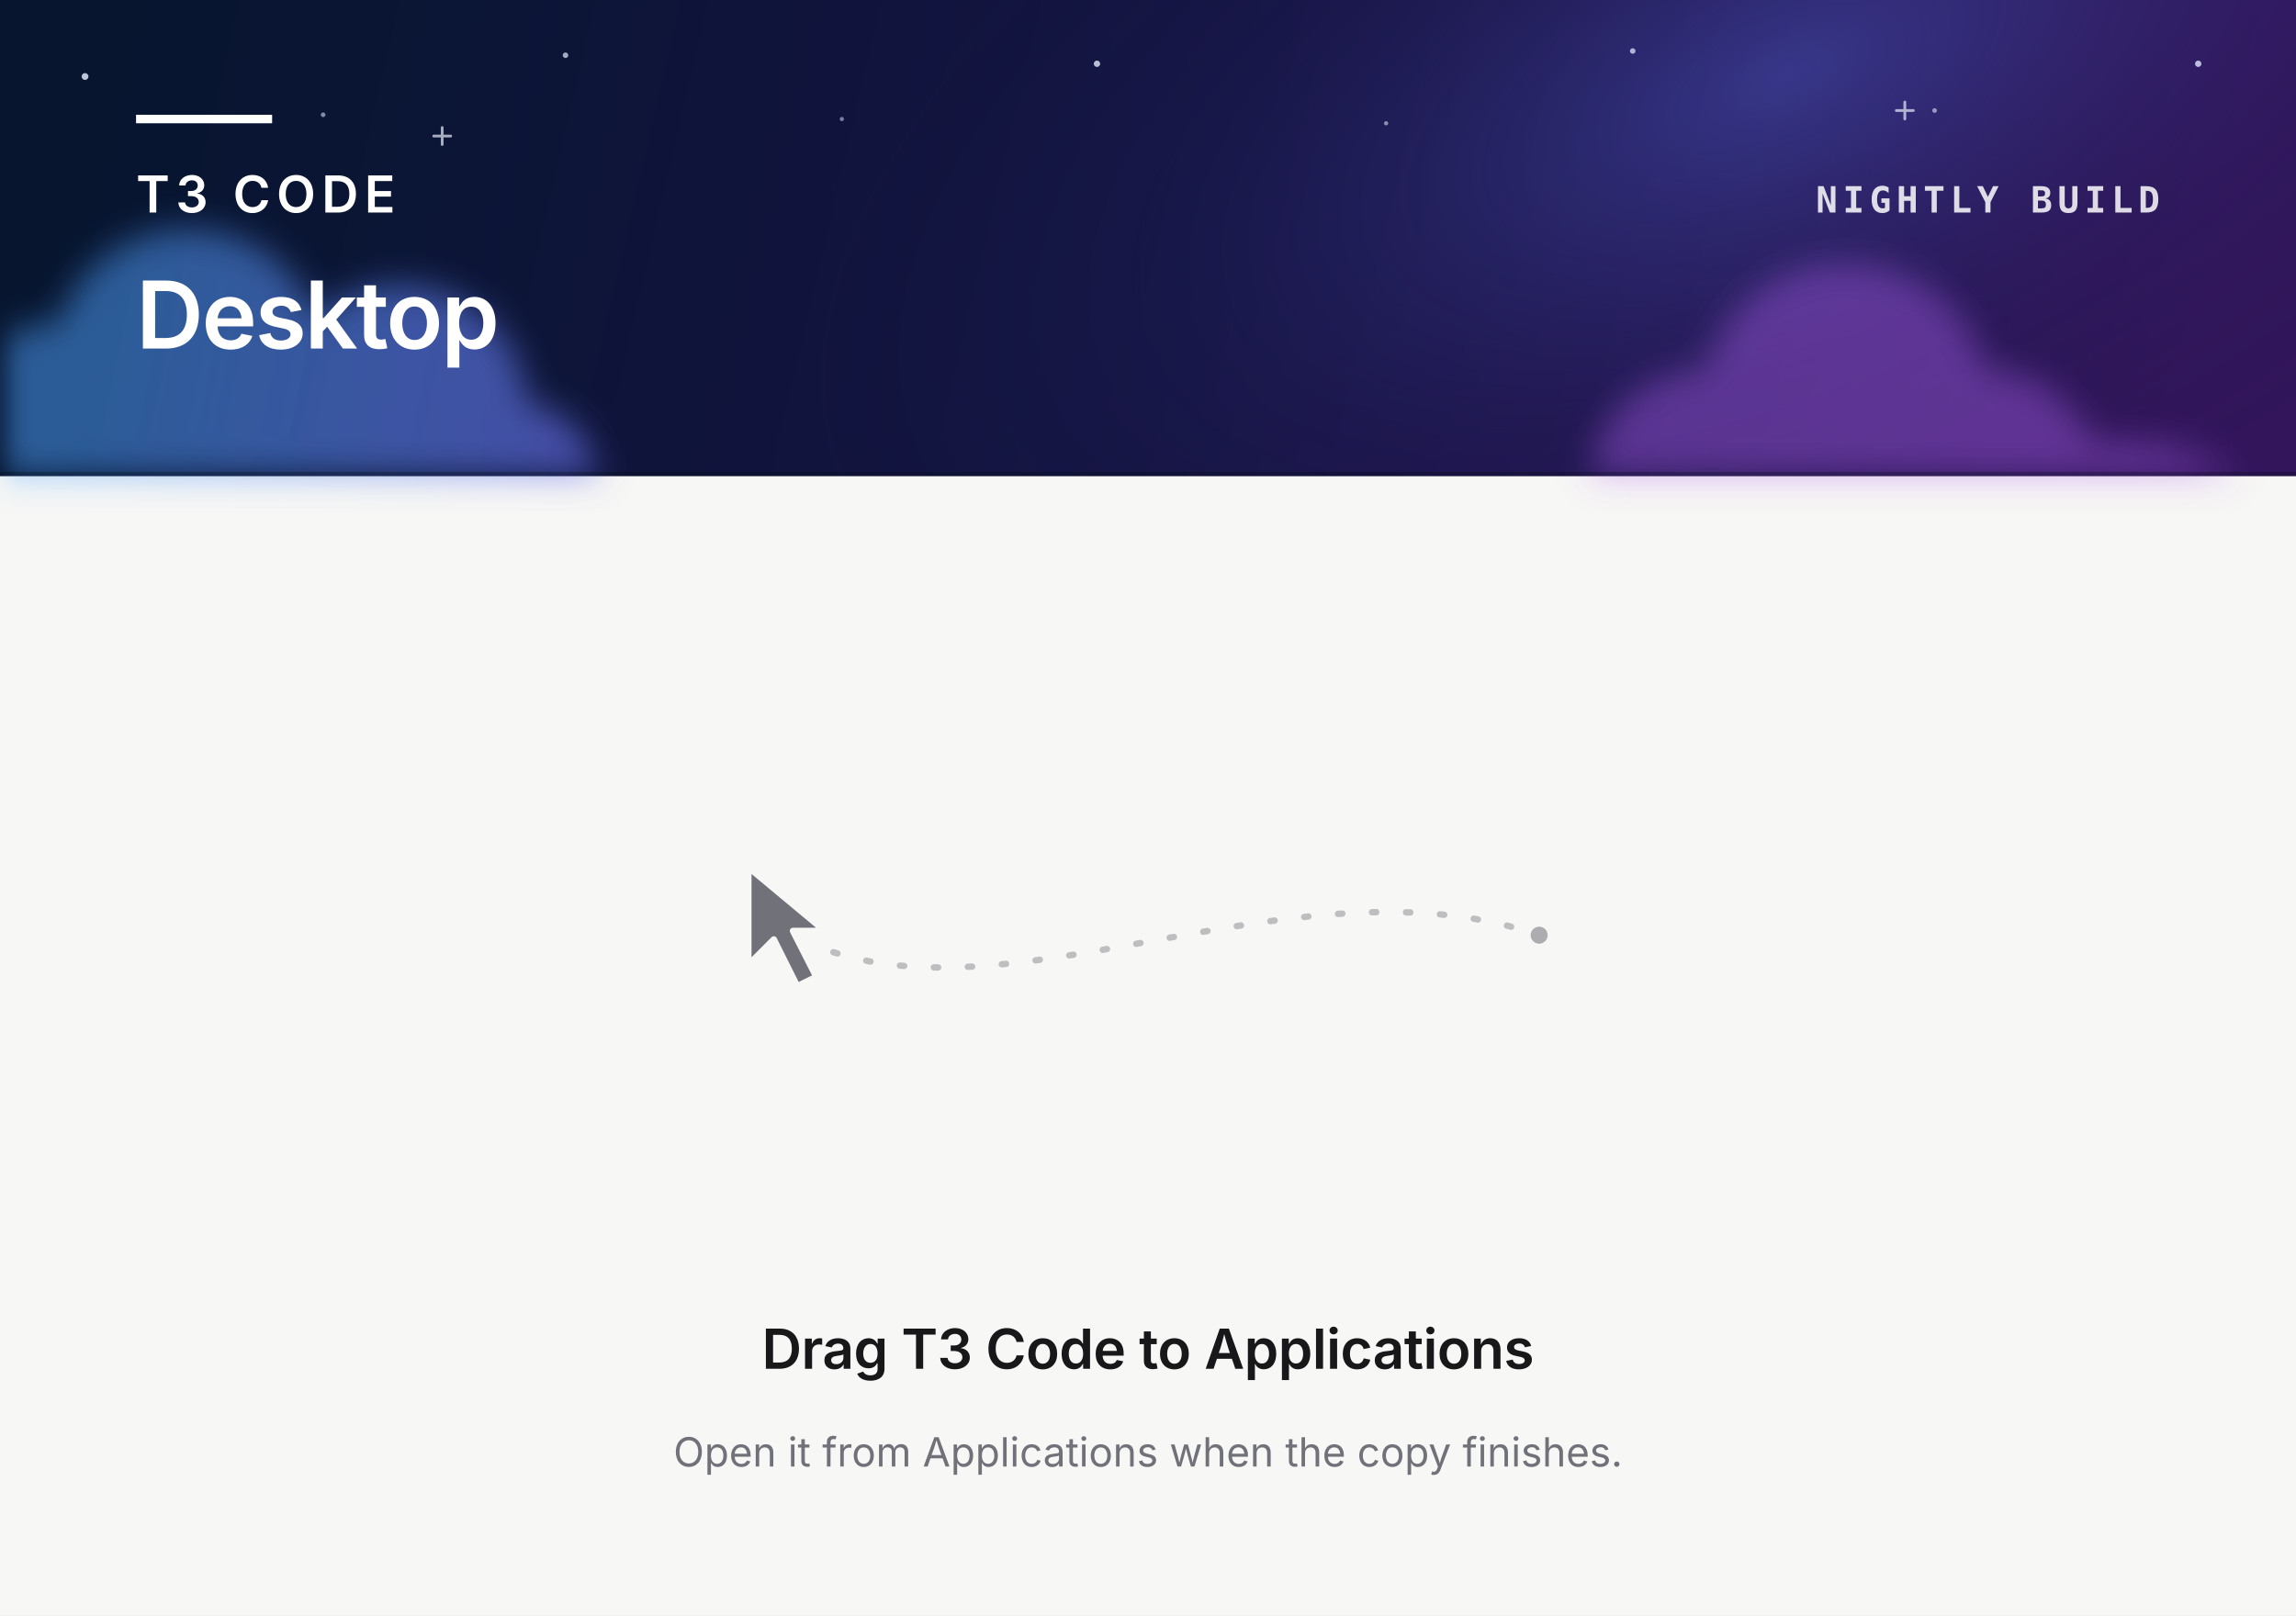
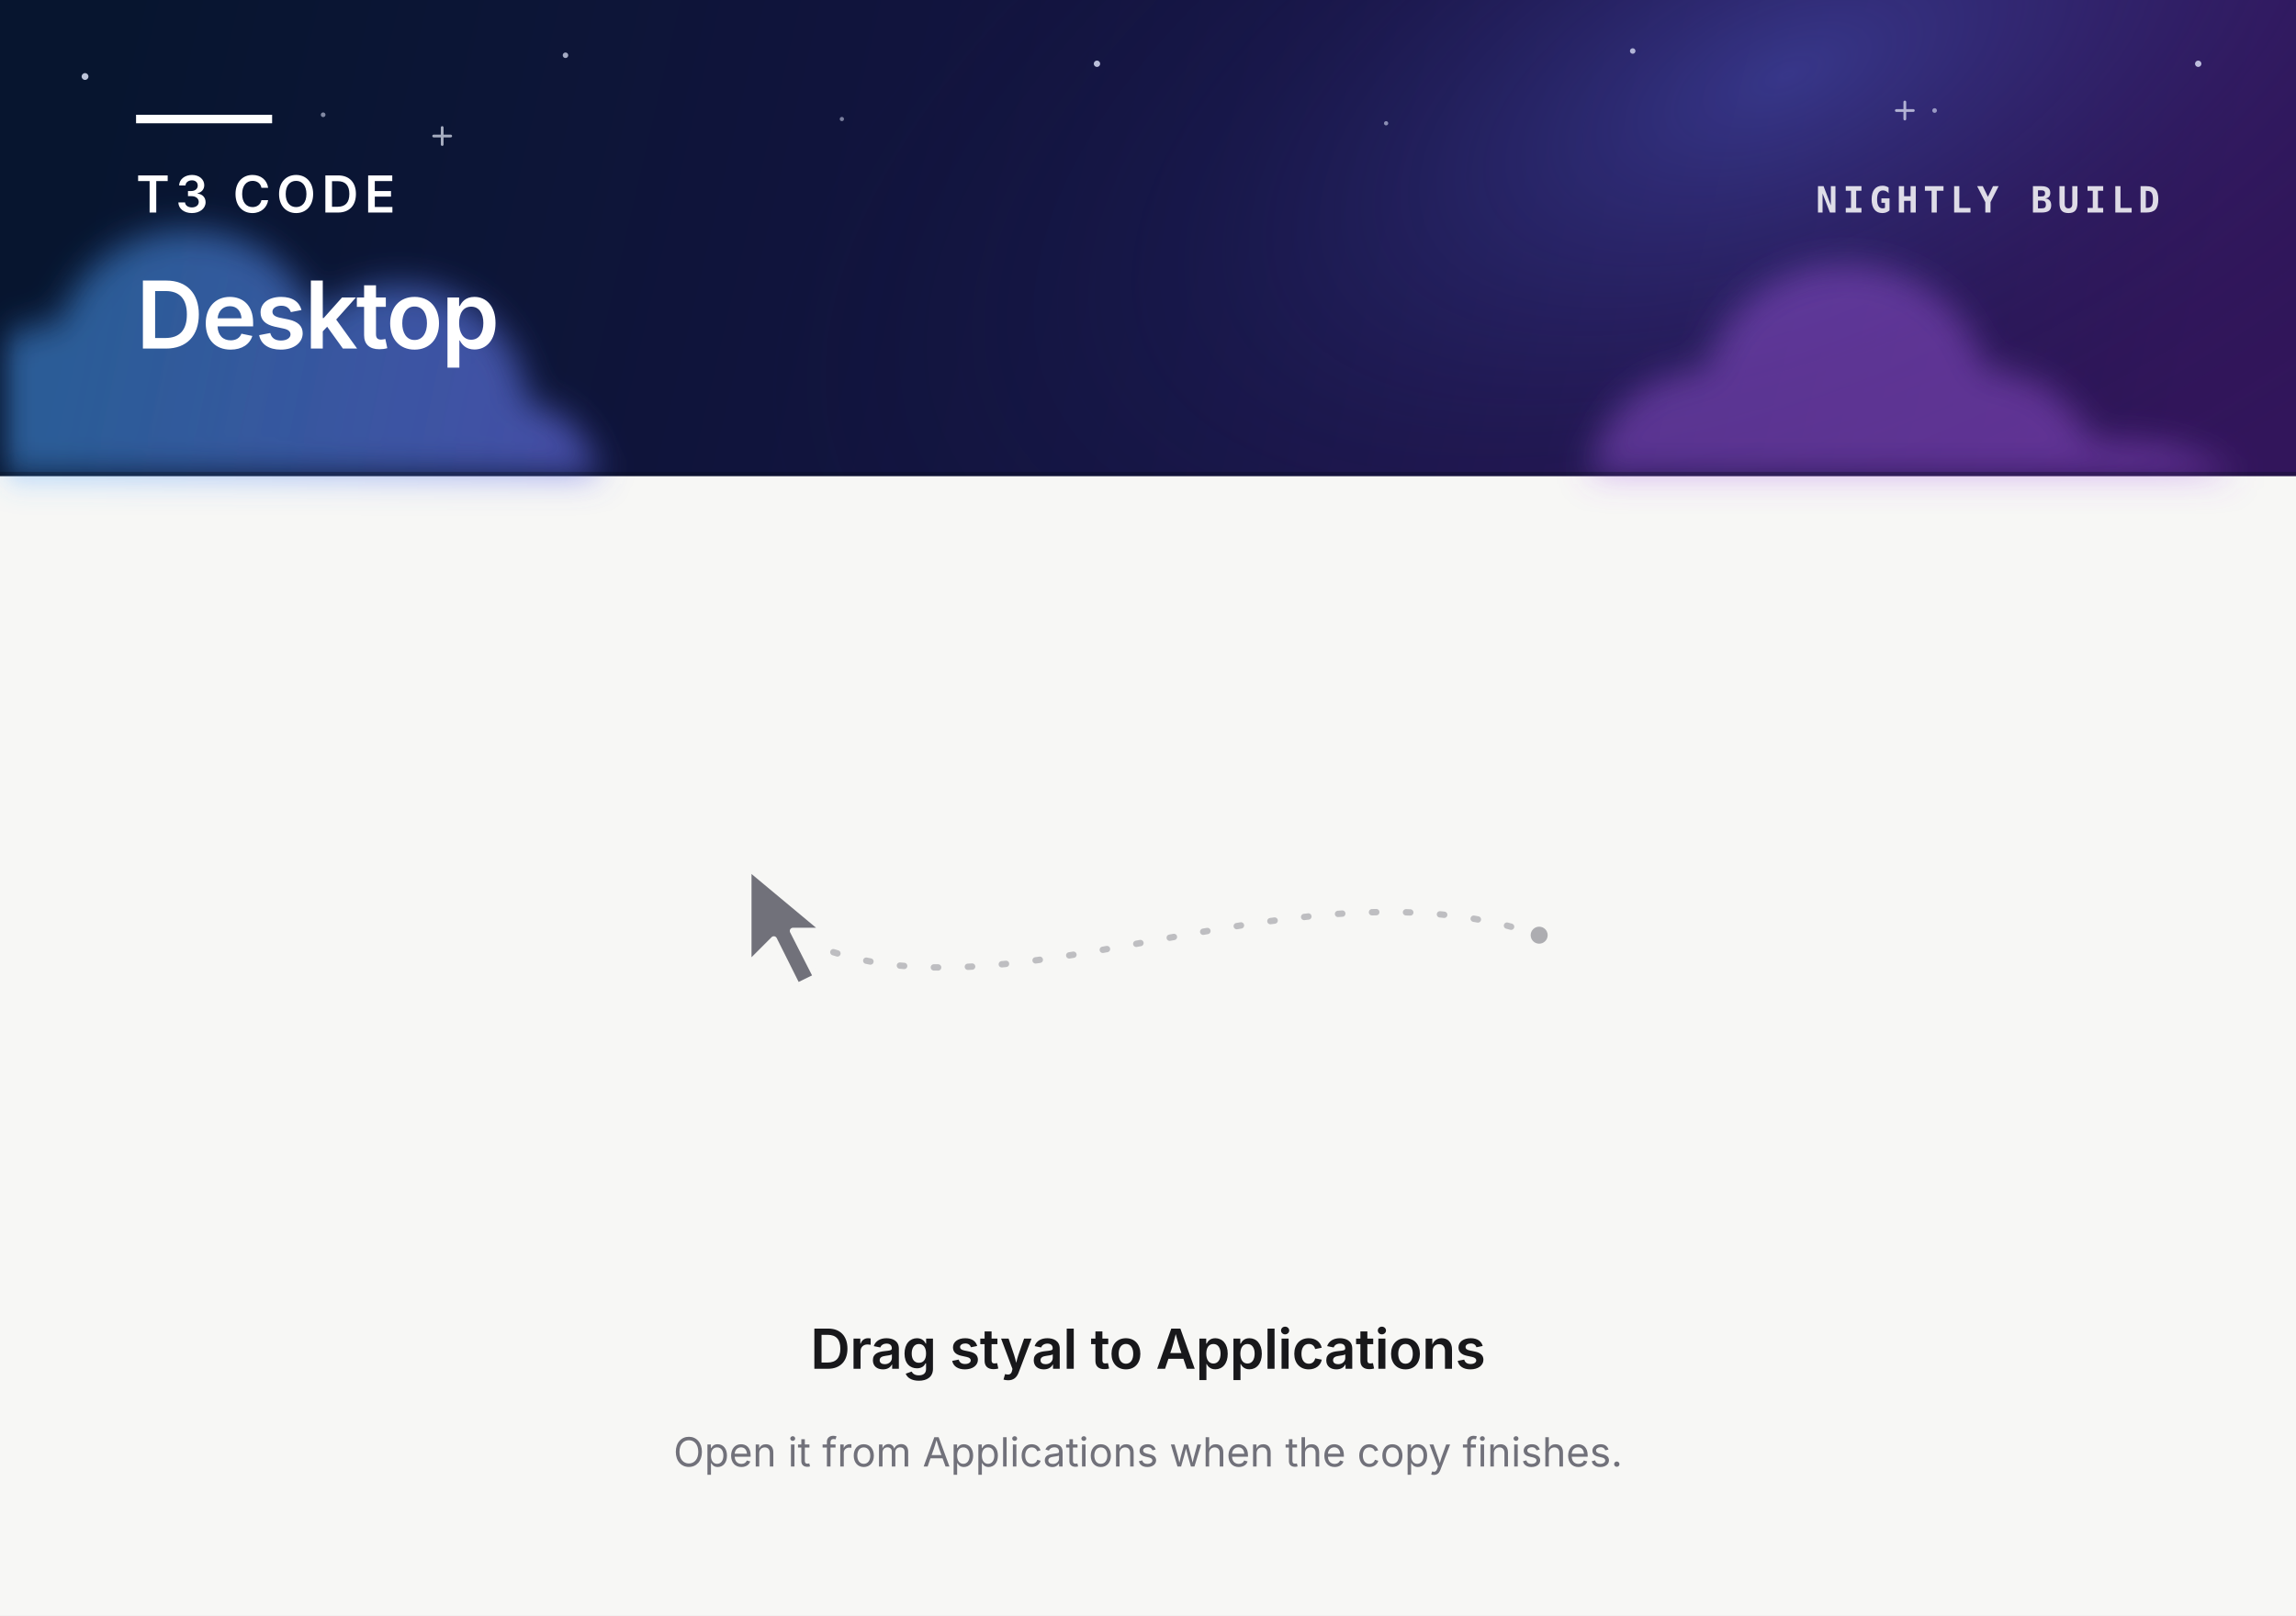
<svg xmlns="http://www.w3.org/2000/svg" width="1080" height="760" viewBox="0 0 540 380" fill="none">
  <defs>
    <linearGradient id="night-sky" x1="28" y1="0" x2="510" y2="112" gradientUnits="userSpaceOnUse">
      <stop stop-color="#07152F" />
      <stop offset="0.52" stop-color="#151443" />
      <stop offset="1" stop-color="#32155B" />
    </linearGradient>
    <radialGradient id="night-glow" cx="0" cy="0" r="1" gradientUnits="userSpaceOnUse" gradientTransform="translate(420 18) rotate(157) scale(260 126)">
      <stop stop-color="#5165D8" stop-opacity="0.42" />
      <stop offset="0.55" stop-color="#283075" stop-opacity="0.15" />
      <stop offset="1" stop-color="#111635" stop-opacity="0" />
    </radialGradient>
    <linearGradient id="night-cloud" x1="18" y1="62" x2="260" y2="112" gradientUnits="userSpaceOnUse">
      <stop stop-color="#4EA4FF" stop-opacity="0.5" />
      <stop offset="0.52" stop-color="#696FEA" stop-opacity="0.62" />
      <stop offset="1" stop-color="#A85BEA" stop-opacity="0.5" />
    </linearGradient>
    <filter id="night-soft" x="-24" y="35" width="588" height="101" filterUnits="userSpaceOnUse">
      <feGaussianBlur stdDeviation="4" />
    </filter>
  </defs>
  <rect width="540" height="380" fill="#F7F7F5" />
  <rect width="540" height="112" fill="url(#night-sky)" />
  <rect width="540" height="112" fill="url(#night-glow)" />
  <g fill="#E4EAFF">
    <circle cx="20" cy="18" r="0.8" opacity="0.82" />
    <circle cx="76" cy="27" r="0.55" opacity="0.55" />
    <circle cx="133" cy="13" r="0.65" opacity="0.7" />
    <circle cx="198" cy="28" r="0.5" opacity="0.5" />
    <circle cx="258" cy="15" r="0.75" opacity="0.8" />
    <circle cx="326" cy="29" r="0.5" opacity="0.55" />
    <circle cx="384" cy="12" r="0.65" opacity="0.72" />
    <circle cx="455" cy="26" r="0.55" opacity="0.58" />
    <circle cx="517" cy="15" r="0.75" opacity="0.78" />
  </g>
  <g stroke="#EEF2FF" stroke-linecap="round" stroke-width="0.65" opacity="0.68">
    <path d="M104 30V34M102 32H106" />
    <path d="M448 24V28M446 26H450" />
  </g>
  <g filter="url(#night-soft)">
    <path d="M-12 112V101C-12 87 0 76 14 76C18 63 30 54 44 54C58 54 70 62 74 75C79 70 86 67 94 67C110 67 123 79 124 95C132 96 138 101 141 112H-12Z" fill="url(#night-cloud)" />
    <path d="M374 112C375 98 387 87 401 87C405 72 418 62 434 62C450 62 463 72 467 87C478 87 488 94 492 104C506 103 518 106 526 112H374Z" fill="url(#night-cloud)" opacity="0.82" />
  </g>
  <path d="M0 111.5H540" stroke="#050A19" stroke-opacity="0.3" />
  <path d="M32 28H64" stroke="#FFFFFF" stroke-width="2" />
  <g font-family="-apple-system, BlinkMacSystemFont, sans-serif" fill="#FFFFFF">
    <text x="32" y="50" font-size="12" font-weight="600" letter-spacing="1.4">T3 CODE</text>
    <text x="32" y="82" font-size="22" font-weight="600" letter-spacing="-0.45">Desktop</text>
    <text x="508" y="50" text-anchor="end" font-family="ui-monospace, SFMono-Regular, Menlo, monospace" font-size="8.5" font-weight="600" letter-spacing="1.2" opacity="0.84">NIGHTLY BUILD</text>
  </g>
  <path d="M196 224C242 239 307 201 362 220" stroke="#71717A" stroke-width="1.5" stroke-linecap="round" stroke-dasharray="1 7" opacity="0.42" />
  <circle cx="362" cy="220" r="2" fill="#71717A" opacity="0.55" />
  <path d="M176 204V227L182 221L187.5 232L192 229.8L186.5 219H194L176 204Z" fill="#71717A" stroke="#F7F7F5" stroke-width="1.5" stroke-linejoin="round" />
  <g font-family="-apple-system, BlinkMacSystemFont, sans-serif" text-anchor="middle">
-     <text x="270" y="322" font-size="13" font-weight="600" letter-spacing="-0.1" fill="#18181B">Drag T3 Code to Applications</text>
+     <text x="270" y="322" font-size="13" font-weight="600" letter-spacing="-0.1" fill="#18181B">Drag styal to Applications</text>
    <text x="270" y="345" font-size="9.5" fill="#71717A">Open it from Applications when the copy finishes.</text>
  </g>
</svg>
